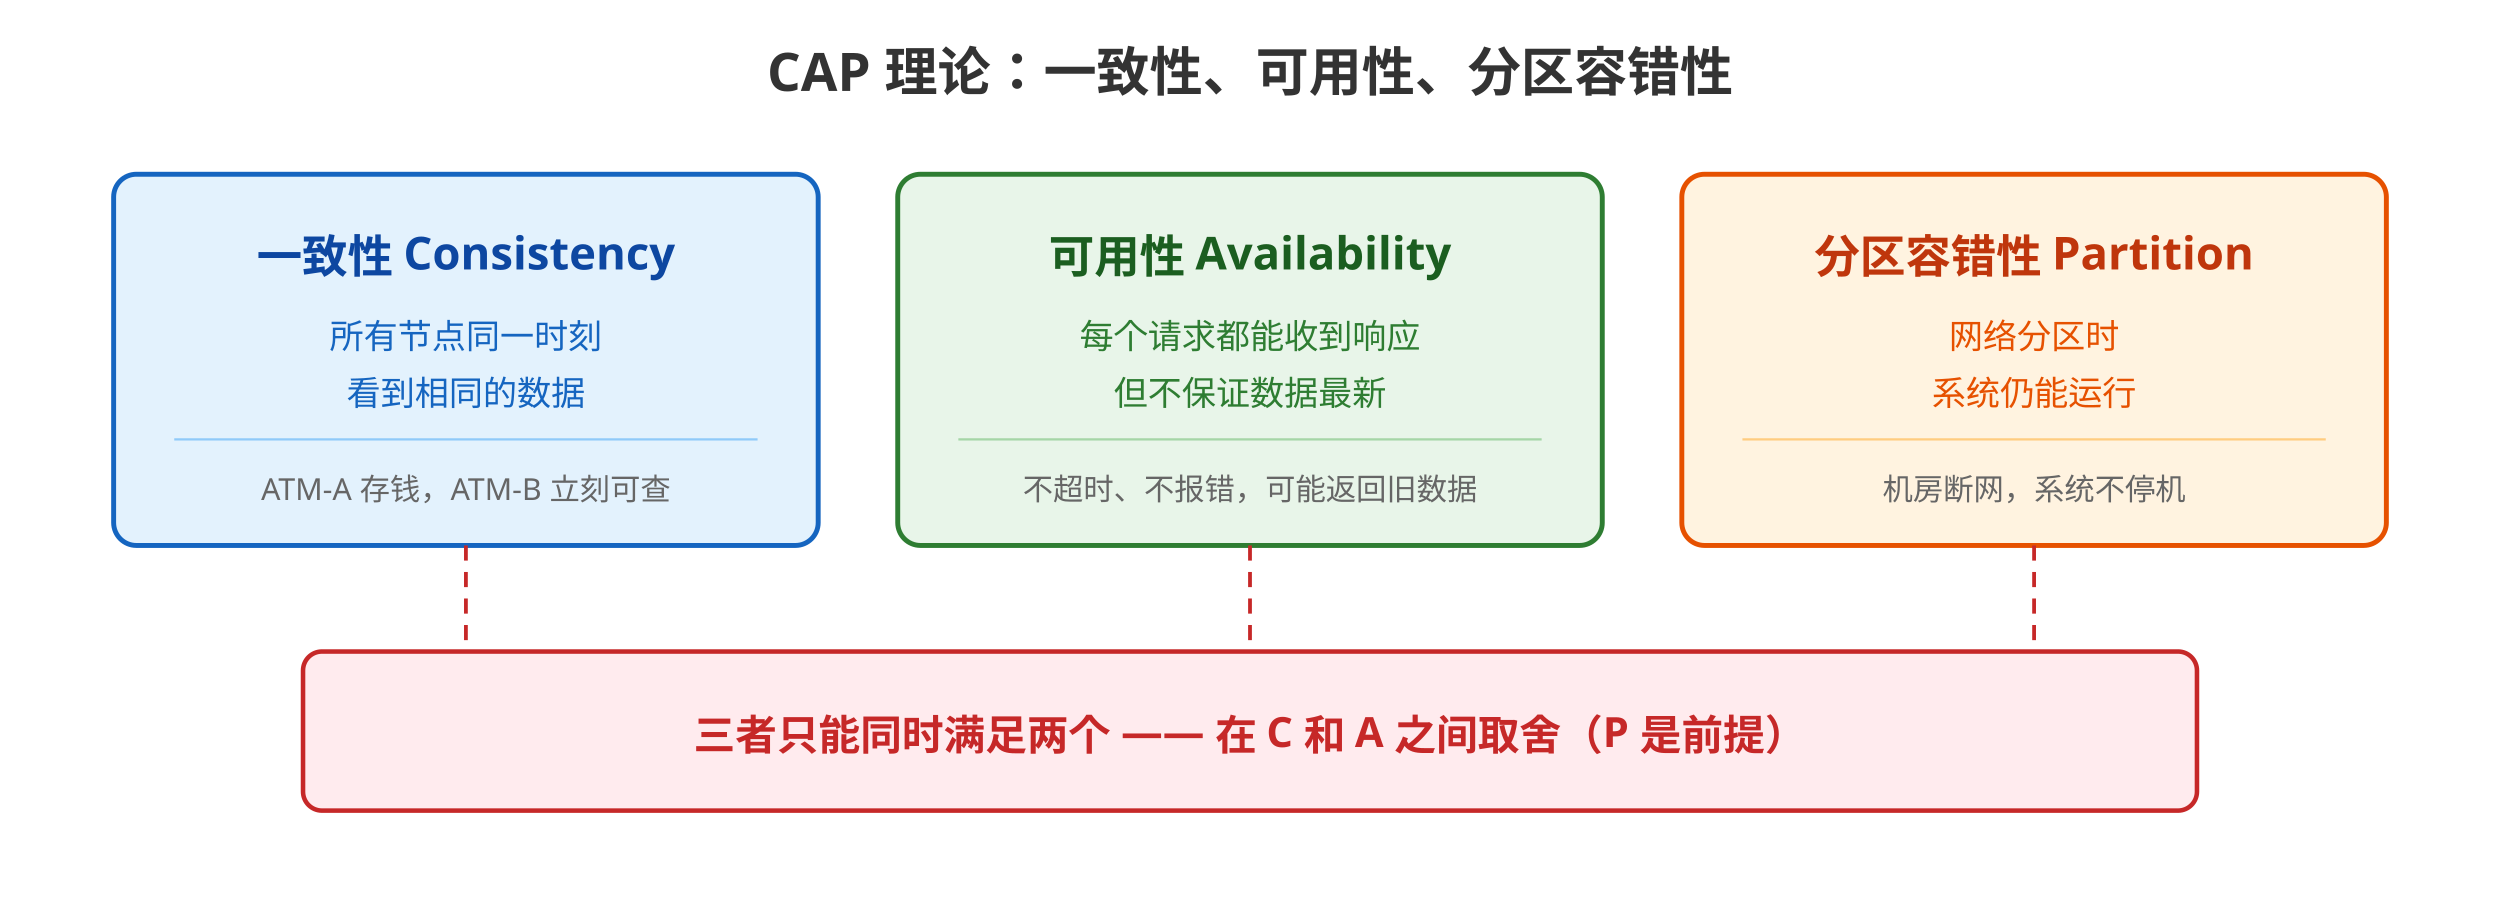
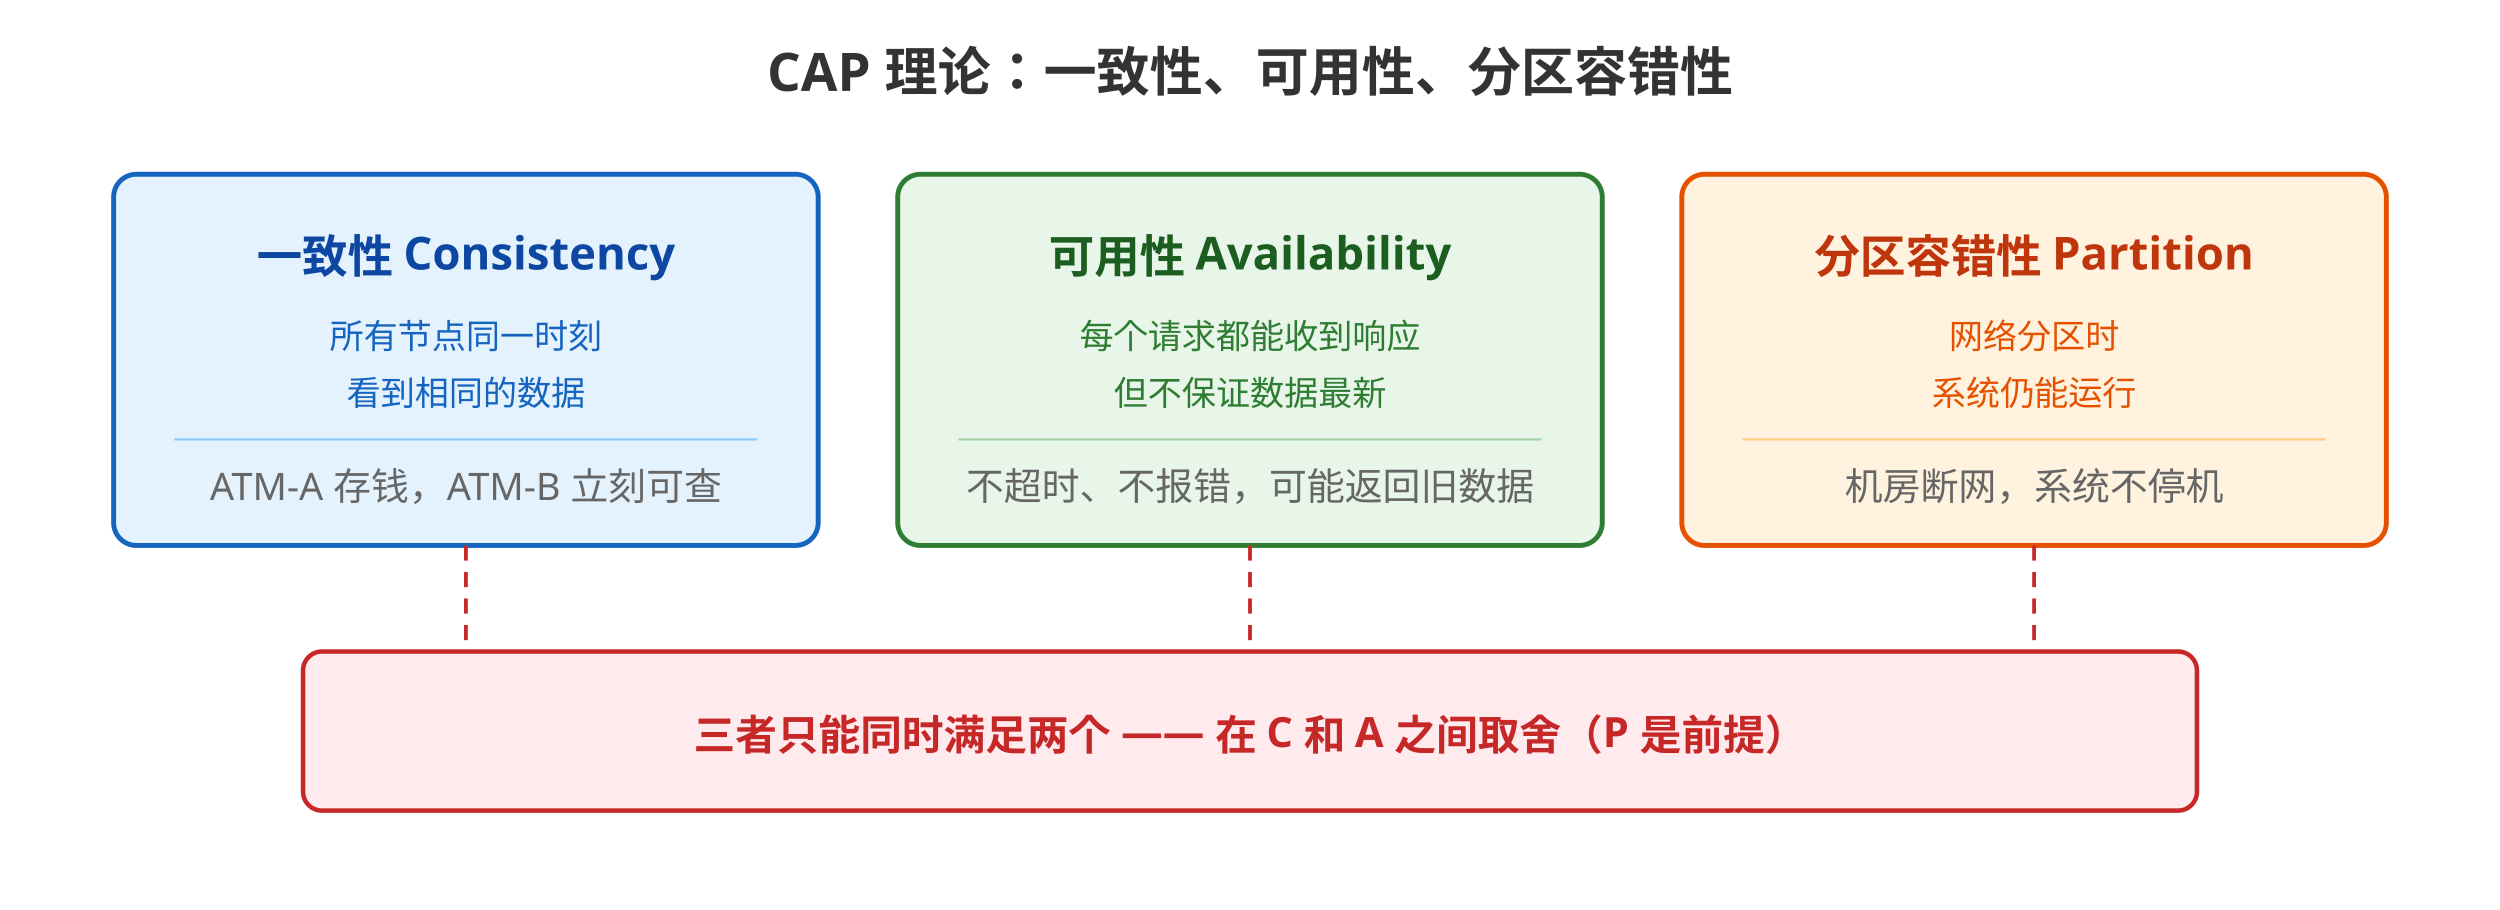
<svg xmlns="http://www.w3.org/2000/svg" width="660" height="240" viewBox="0 0 660 240" font-family="'Noto Sans SC','PingFang SC','Microsoft YaHei',sans-serif" font-size="10">
  <defs>
    <marker id="ar" markerWidth="10" markerHeight="8" refX="0" refY="4" orient="auto" markerUnits="userSpaceOnUse">
      <path d="M0,0 L10,4 L0,8 Z" fill="#666666" />
    </marker>
  </defs>
  <text x="330" y="24" text-anchor="middle" font-size="14" font-weight="bold" fill="#333333">CAP 理论：一致性、可用性、分区容错性</text>
  <g transform="translate(30,46)">
    <rect x="0" y="0" width="186" height="98" rx="6" fill="#e3f2fd" stroke="#1565c0" stroke-width="1.3" />
    <text x="93" y="26" text-anchor="middle" font-size="12" font-weight="bold" fill="#0d47a1">一致性 Consistency</text>
    <text x="93" y="46" text-anchor="middle" font-size="9" fill="#1565c0">所有节点同一时刻</text>
    <text x="93" y="61" text-anchor="middle" font-size="9" fill="#1565c0">看到相同的数据</text>
    <line x1="16" y1="70" x2="170" y2="70" stroke="#90caf9" stroke-width="0.6" />
-     <text x="93" y="86" text-anchor="middle" font-size="8" fill="#666666">ATM-A 存钱，ATM-B 立刻可查</text>
+     <text x="93" y="86" text-anchor="middle" font-size="10" fill="#666666">ATM-A 存钱，ATM-B 立刻可查</text>
  </g>
  <g transform="translate(237,46)">
    <rect x="0" y="0" width="186" height="98" rx="6" fill="#e8f5e9" stroke="#2e7d32" stroke-width="1.3" />
    <text x="93" y="26" text-anchor="middle" font-size="12" font-weight="bold" fill="#1b5e20">可用性 Availability</text>
    <text x="93" y="46" text-anchor="middle" font-size="9" fill="#2e7d32">每个请求都能收到响应</text>
    <text x="93" y="61" text-anchor="middle" font-size="9" fill="#2e7d32">但不保证数据最新</text>
    <line x1="16" y1="70" x2="170" y2="70" stroke="#a5d6a7" stroke-width="0.6" />
-     <text x="93" y="86" text-anchor="middle" font-size="8" fill="#666666">不超时、不报错，可能返回旧数据</text>
+     <text x="93" y="86" text-anchor="middle" font-size="10" fill="#666666">不超时、不报错，可能返回旧数据</text>
  </g>
  <g transform="translate(444,46)">
    <rect x="0" y="0" width="186" height="98" rx="6" fill="#fff3e0" stroke="#e65100" stroke-width="1.3" />
    <text x="93" y="26" text-anchor="middle" font-size="12" font-weight="bold" fill="#bf360c">分区容错性 Partition</text>
    <text x="93" y="46" text-anchor="middle" font-size="9" fill="#e65100">网络分区时</text>
    <text x="93" y="61" text-anchor="middle" font-size="9" fill="#e65100">系统仍能运行</text>
    <line x1="16" y1="70" x2="170" y2="70" stroke="#ffcc80" stroke-width="0.6" />
-     <text x="93" y="86" text-anchor="middle" font-size="8" fill="#666666">机房断网，系统不停机</text>
+     <text x="93" y="86" text-anchor="middle" font-size="10" fill="#666666">机房断网，系统不停机</text>
  </g>
  <line x1="123" y1="144" x2="123" y2="172" stroke="#c62828" stroke-width="1" stroke-dasharray="4,3" />
  <line x1="330" y1="144" x2="330" y2="172" stroke="#c62828" stroke-width="1" stroke-dasharray="4,3" />
  <line x1="537" y1="144" x2="537" y2="172" stroke="#c62828" stroke-width="1" stroke-dasharray="4,3" />
  <rect x="80" y="172" width="500" height="42" rx="5" fill="#ffebee" stroke="#c62828" stroke-width="1.2" />
  <text x="330" y="198" text-anchor="middle" font-size="11" font-weight="bold" fill="#c62828">三者只能同时满足两个 —— 在 C 和 A 之间取舍（P 是前提）</text>
</svg>
